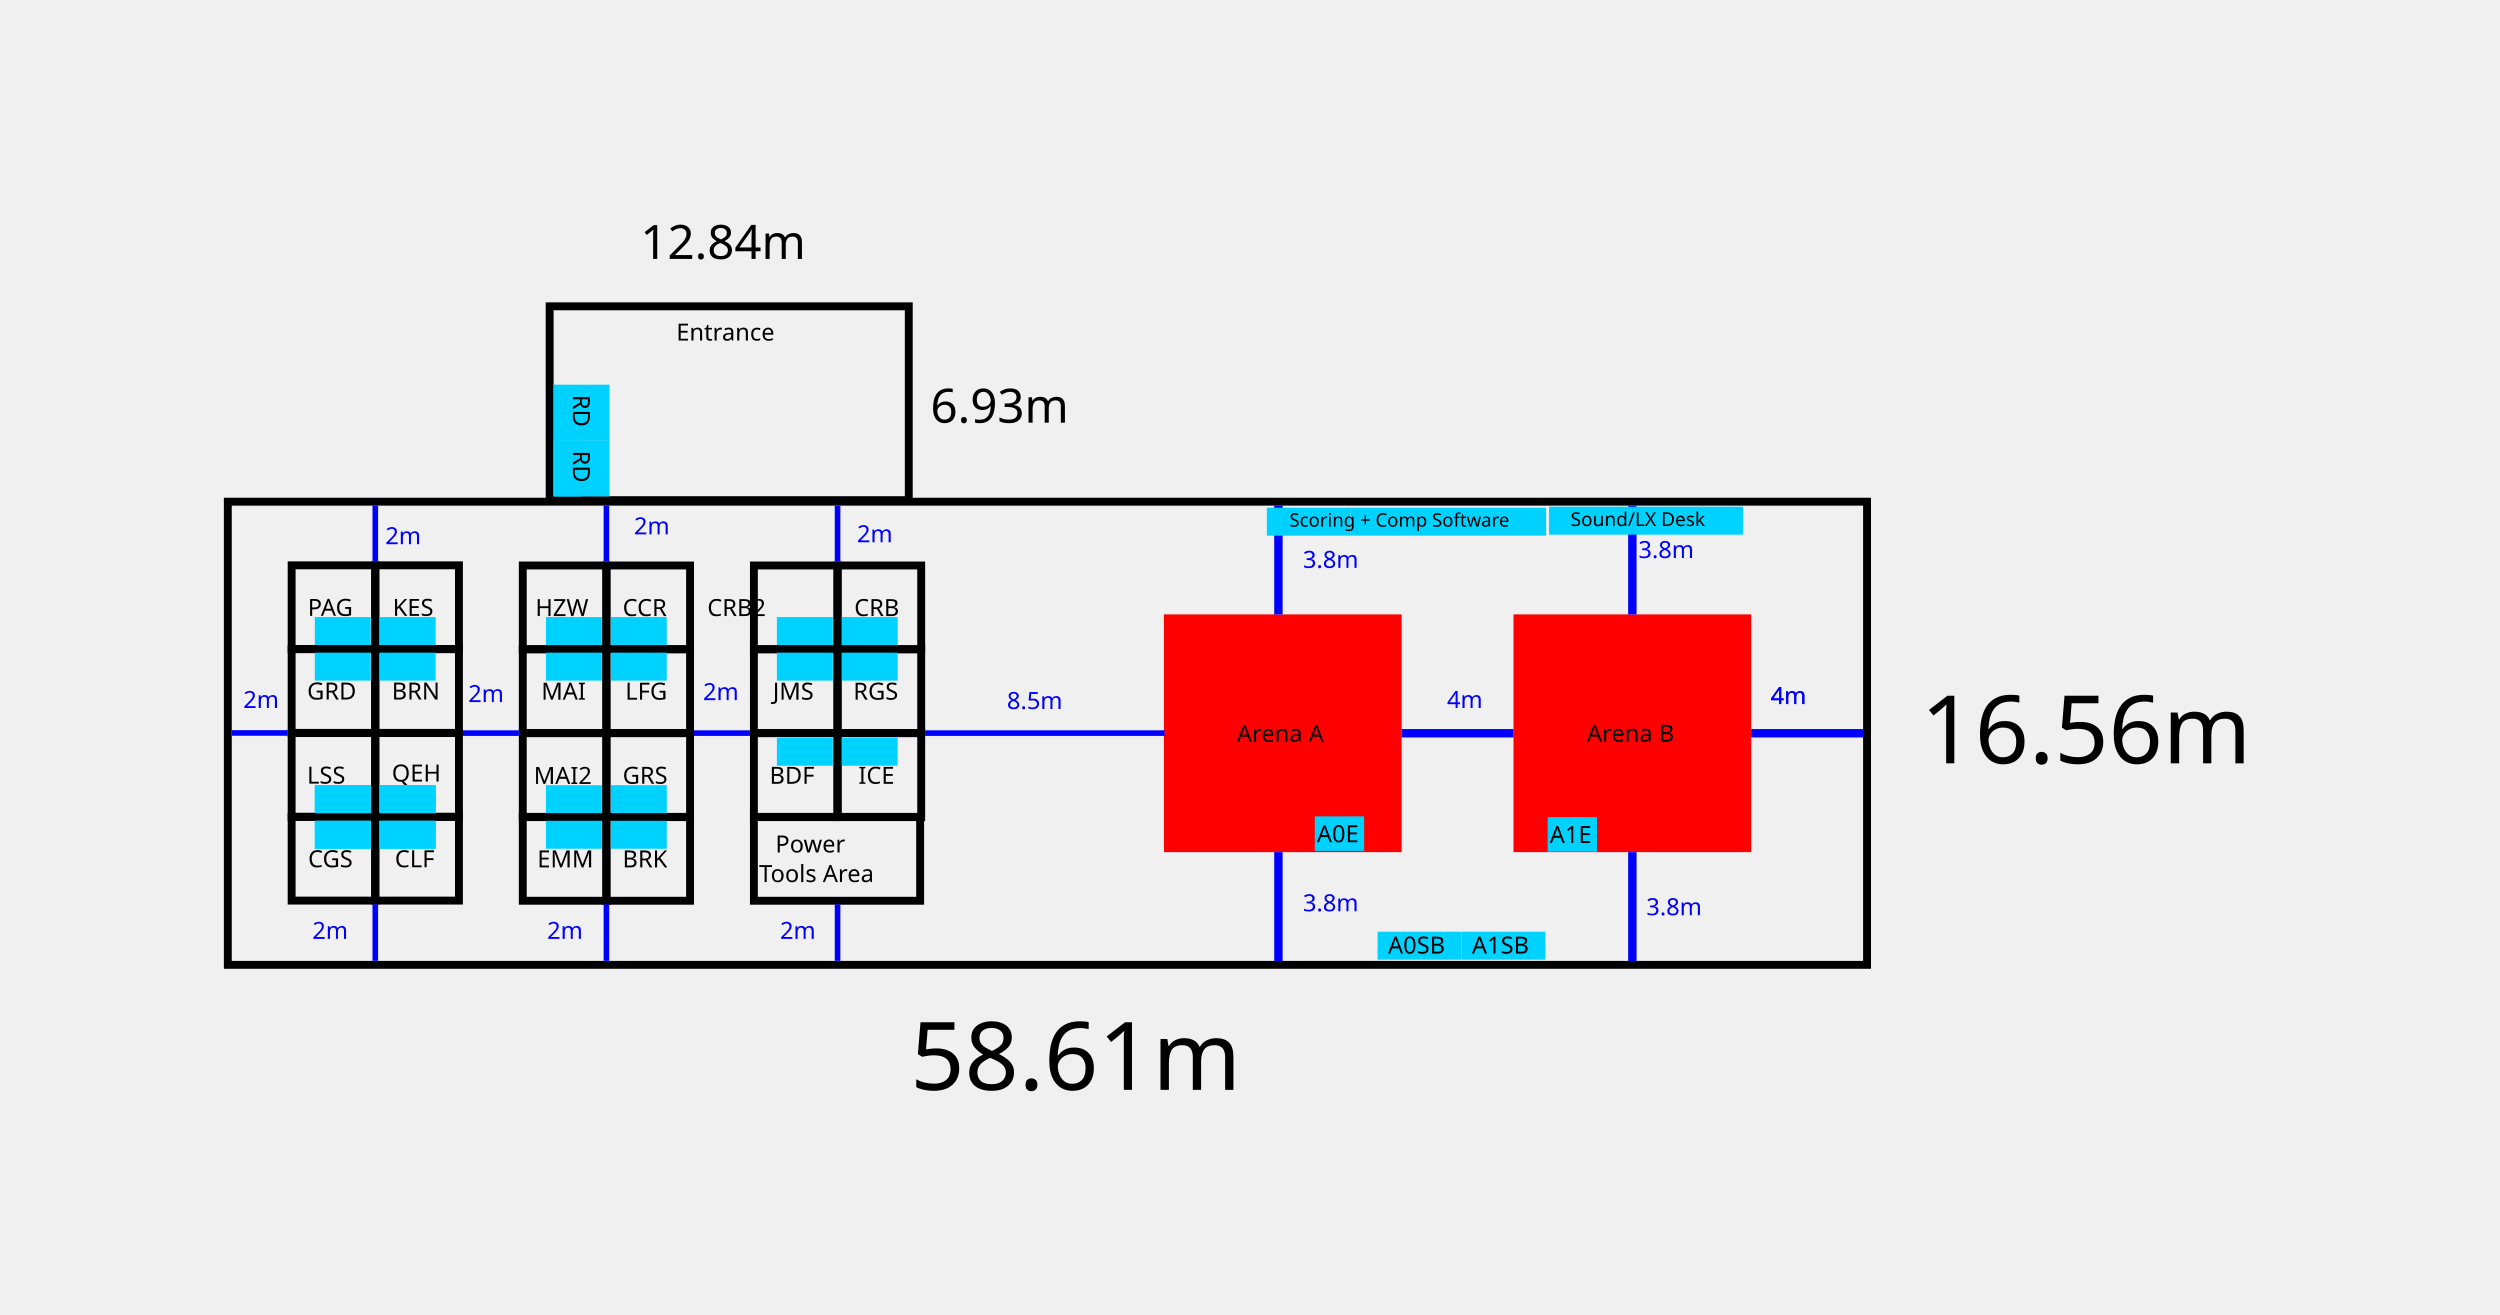
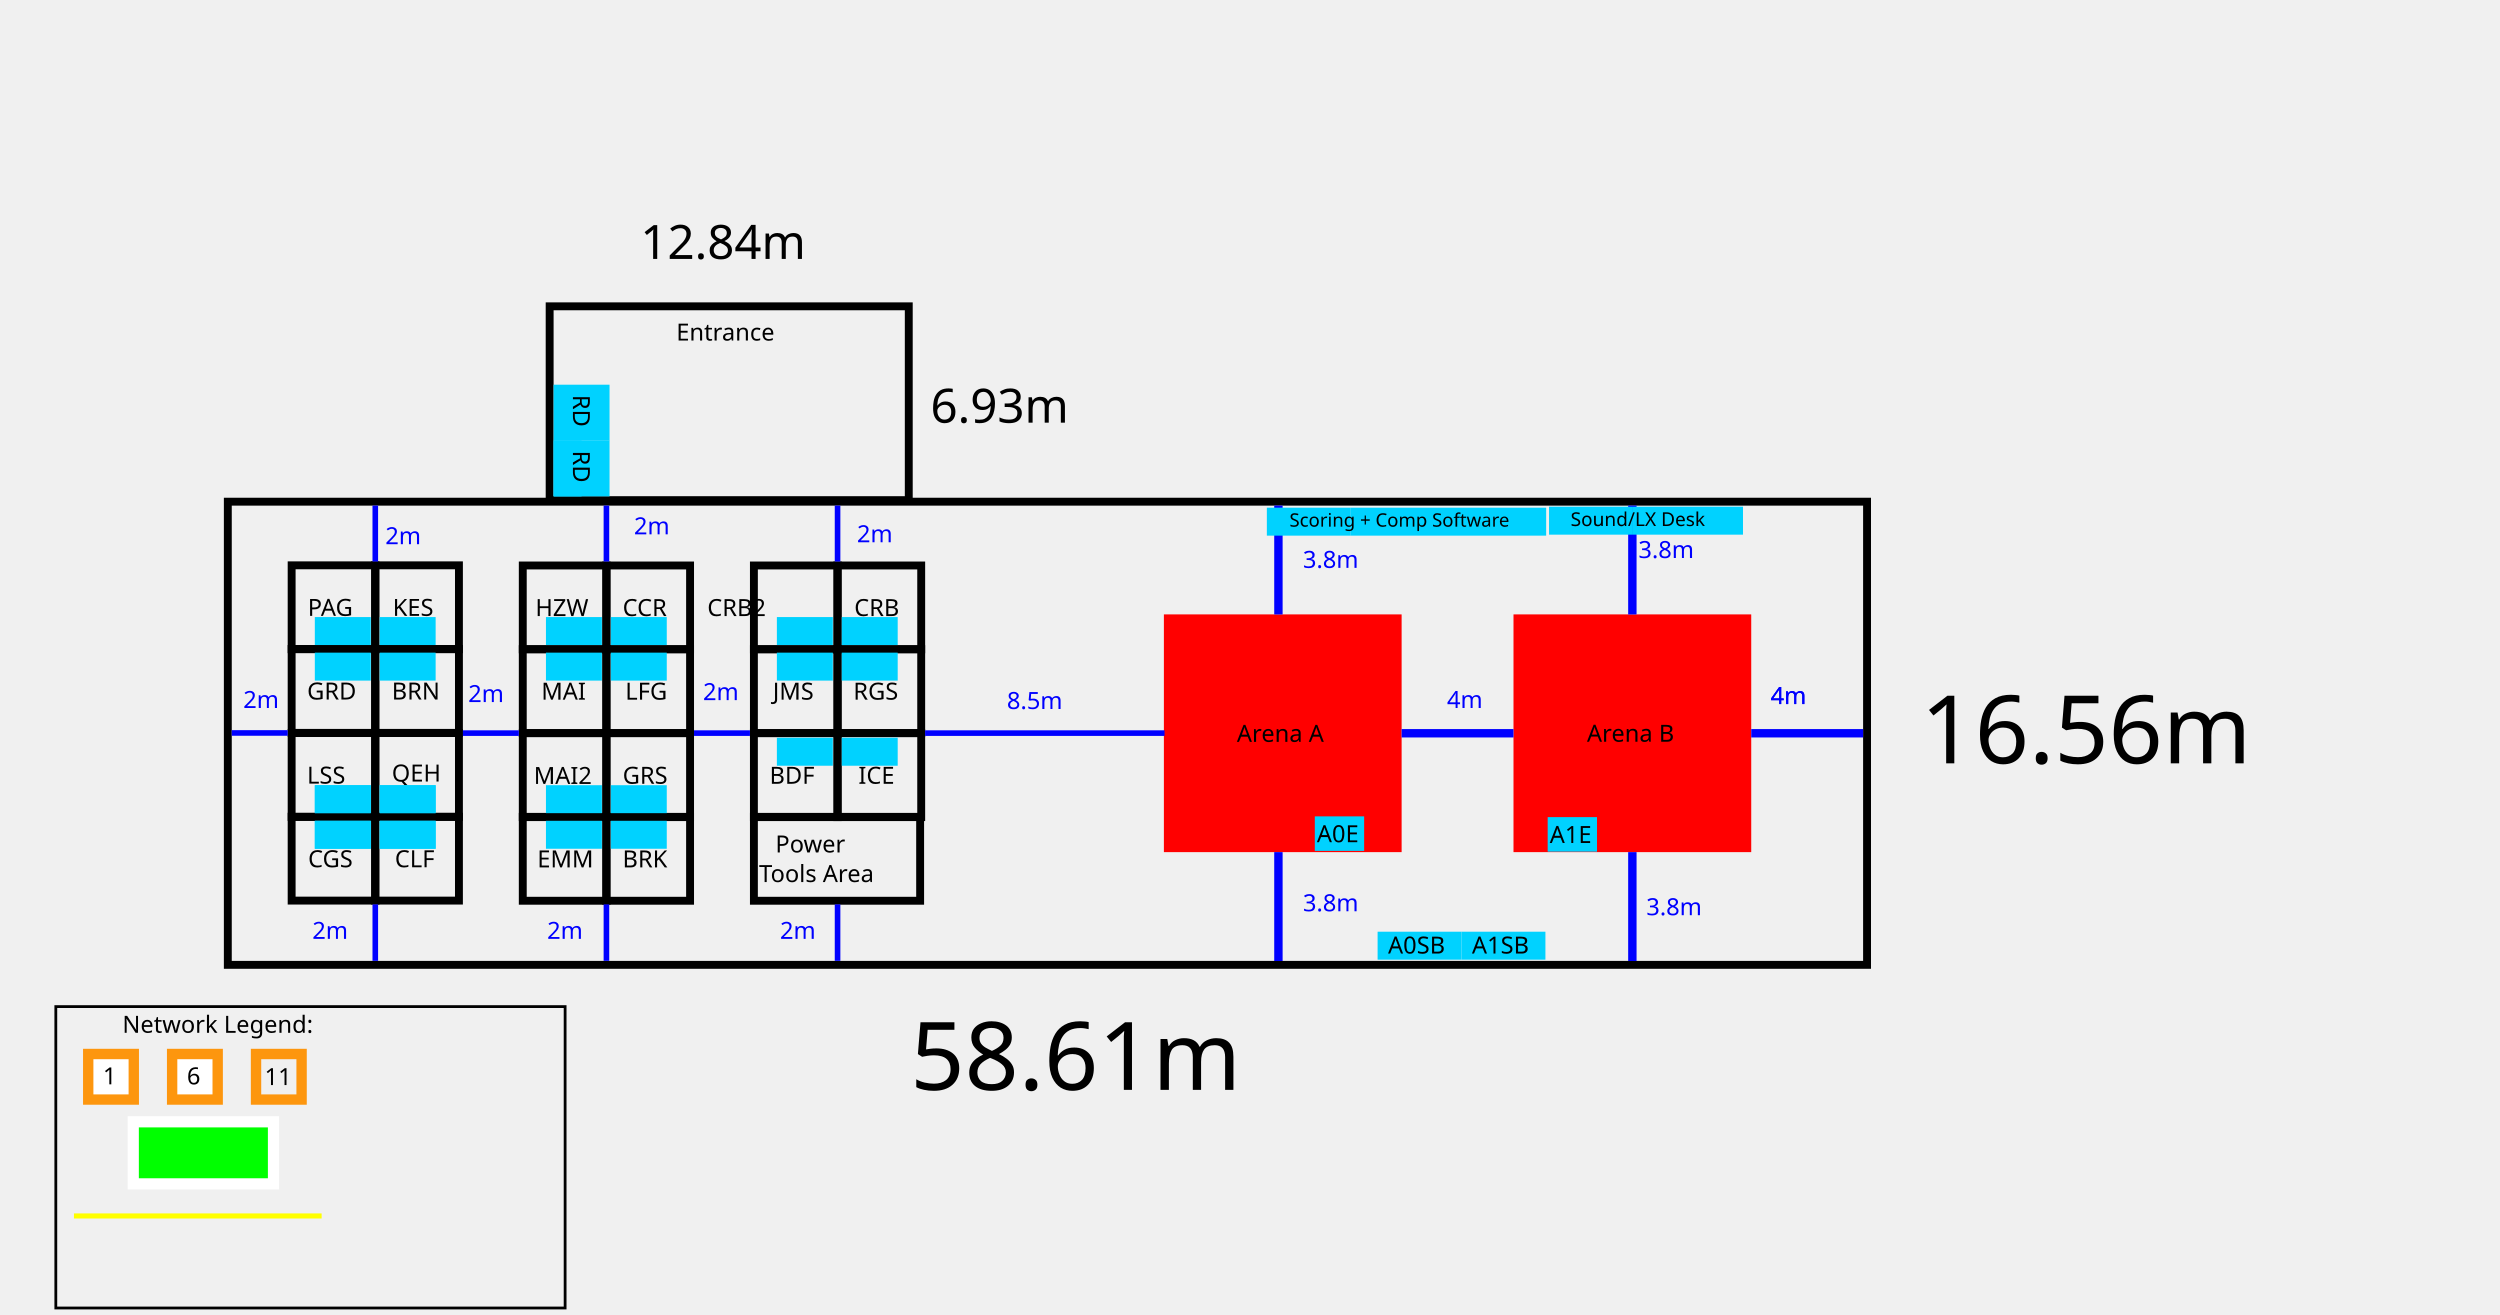
<svg xmlns="http://www.w3.org/2000/svg" width="316.721" height="166.589" id="svg3051" version="1.1">
  <defs id="defs3">
    <marker orient="auto" refY="0" refX="0" id="Arrow1Lend" style="overflow:visible">
      <path id="path4120" d="M 0,0 5,-5 -12.5,0 5,5 0,0 z" style="fill-rule:evenodd;stroke:#000000;stroke-width:1pt;marker-start:none" transform="matrix(-0.8,0,0,-0.8,-10,0)" />
    </marker>
  </defs>
  <g id="layer1" transform="translate(-188.1848,-292.668)" style="display:inline">
    <rect y="370.505" x="335.636" height="30.118" width="30.118" id="rect5504" style="fill:#ff0000;fill-opacity:1;fill-rule:nonzero;stroke:none" />
    <rect style="fill:#0000ff;fill-opacity:0;fill-rule:evenodd;stroke:#000000;stroke-width:1px;stroke-linecap:butt;stroke-linejoin:miter;stroke-opacity:1" id="rect3059" width="207.673" height="58.677" x="217.046" y="-414.903" transform="scale(1,-1)" />
    <rect style="fill:#0000ff;fill-opacity:0" id="rect3919" width="40.327" height="30.383" x="259.088" y="323.711" />
    <flowRoot xml:space="preserve" id="flowRoot5506" style="font-size:8px;font-style:normal;font-weight:normal;line-height:125%;letter-spacing:0px;word-spacing:0px;fill:#000000;fill-opacity:1;stroke:none;font-family:Sans">
      <flowRegion id="flowRegion5508">
        <rect id="rect5510" width="6.718" height="8.132" x="226.804" y="365.408" />
      </flowRegion>
      <flowPara id="flowPara5512">BGSa</flowPara>
    </flowRoot>
    <g id="g5839" transform="translate(0.1560669,-0.02581263)">
      <rect y="364.314" x="224.976" height="10.63" width="10.63" id="rect3923" style="fill:#0000ff;fill-opacity:0;stroke:#000000;stroke-opacity:1" />
      <rect style="fill:#0000ff;fill-opacity:0;stroke:#000000;stroke-opacity:1" id="rect5473" width="10.63" height="10.63" x="235.541" y="364.314" />
      <rect style="fill:#0000ff;fill-opacity:0;stroke:#000000;stroke-opacity:1" id="rect5475" width="10.63" height="10.63" x="224.976" y="374.909" />
      <rect y="374.909" x="235.541" height="10.63" width="10.63" id="rect5477" style="fill:#0000ff;fill-opacity:0;stroke:#000000;stroke-opacity:1" />
      <rect style="fill:#0000ff;fill-opacity:0;stroke:#000000;stroke-opacity:1" id="rect5484" width="10.63" height="10.63" x="224.976" y="385.564" />
      <rect y="385.564" x="235.541" height="10.63" width="10.63" id="rect5486" style="fill:#0000ff;fill-opacity:0;stroke:#000000;stroke-opacity:1" />
      <rect y="396.159" x="224.976" height="10.63" width="10.63" id="rect5488" style="fill:#0000ff;fill-opacity:0;stroke:#000000;stroke-opacity:1" />
      <rect style="fill:#0000ff;fill-opacity:0;stroke:#000000;stroke-opacity:1" id="rect5490" width="10.63" height="10.63" x="235.541" y="396.159" />
      <text id="text5514" y="370.718" x="227.014" style="font-size:8px;font-style:normal;font-weight:normal;line-height:125%;letter-spacing:0px;word-spacing:0px;fill:#000000;fill-opacity:1;stroke:none;font-family:Sans" xml:space="preserve">
        <tspan style="font-size:3px" y="370.718" x="227.014" id="tspan5516">PAG</tspan>
      </text>
      <text xml:space="preserve" style="font-size:8px;font-style:normal;font-weight:normal;line-height:125%;letter-spacing:0px;word-spacing:0px;fill:#000000;fill-opacity:1;stroke:none;font-family:Sans" x="237.778" y="370.72" id="text5518">
        <tspan id="tspan5520" x="237.778" y="370.72" style="font-size:3px">KES</tspan>
      </text>
      <text xml:space="preserve" style="font-size:8px;font-style:normal;font-weight:normal;line-height:125%;letter-spacing:0px;word-spacing:0px;fill:#000000;fill-opacity:1;stroke:none;font-family:Sans" x="226.933" y="381.313" id="text5522">
        <tspan id="tspan5524" x="226.933" y="381.313" style="font-size:3px">GRD</tspan>
      </text>
      <text id="text5526" y="381.314" x="237.66" style="font-size:8px;font-style:normal;font-weight:normal;line-height:125%;letter-spacing:0px;word-spacing:0px;fill:#000000;fill-opacity:1;stroke:none;font-family:Sans" xml:space="preserve">
        <tspan style="font-size:3px" y="381.314" x="237.66" id="tspan5528">BRN</tspan>
      </text>
      <text xml:space="preserve" style="font-size:8px;font-style:normal;font-weight:normal;line-height:125%;letter-spacing:0px;word-spacing:0px;fill:#000000;fill-opacity:1;stroke:none;font-family:Sans" x="226.923" y="391.97" id="text5530">
        <tspan id="tspan5532" x="226.923" y="391.97" style="font-size:3px">LSS</tspan>
      </text>
      <text id="text5534" y="391.705" x="237.661" style="font-size:8px;font-style:normal;font-weight:normal;line-height:125%;letter-spacing:0px;word-spacing:0px;fill:#000000;fill-opacity:1;stroke:none;font-family:Sans" xml:space="preserve">
        <tspan style="font-size:3px" y="391.705" x="237.661" id="tspan5536">QEH</tspan>
      </text>
      <text id="text5538" y="402.563" x="227.056" style="font-size:8px;font-style:normal;font-weight:normal;line-height:125%;letter-spacing:0px;word-spacing:0px;fill:#000000;fill-opacity:1;stroke:none;font-family:Sans" xml:space="preserve">
        <tspan style="font-size:3px" y="402.563" x="227.056" id="tspan5540">CGS</tspan>
      </text>
      <text xml:space="preserve" style="font-size:8px;font-style:normal;font-weight:normal;line-height:125%;letter-spacing:0px;word-spacing:0px;fill:#000000;fill-opacity:1;stroke:none;font-family:Sans" x="238.045" y="402.564" id="text5542">
        <tspan id="tspan5544" x="238.045" y="402.564" style="font-size:3px">CLF</tspan>
      </text>
    </g>
    <g id="g5865" transform="translate(0.9377747,-0.00628138)">
      <rect style="fill:#0000ff;fill-opacity:0;stroke:#000000;stroke-opacity:1" id="rect5693" width="10.63" height="10.63" x="253.476" y="364.314" />
      <rect y="364.314" x="264.041" height="10.63" width="10.63" id="rect5695" style="fill:#0000ff;fill-opacity:0;stroke:#000000;stroke-opacity:1" />
      <rect y="374.909" x="253.476" height="10.63" width="10.63" id="rect5697" style="fill:#0000ff;fill-opacity:0;stroke:#000000;stroke-opacity:1" />
      <rect style="fill:#0000ff;fill-opacity:0;stroke:#000000;stroke-opacity:1" id="rect5699" width="10.63" height="10.63" x="264.041" y="374.909" />
      <rect y="385.564" x="253.476" height="10.63" width="10.63" id="rect5701" style="fill:#0000ff;fill-opacity:0;stroke:#000000;stroke-opacity:1" />
      <rect style="fill:#0000ff;fill-opacity:0;stroke:#000000;stroke-opacity:1" id="rect5703" width="10.63" height="10.63" x="264.041" y="385.564" />
      <rect style="fill:#0000ff;fill-opacity:0;stroke:#000000;stroke-opacity:1" id="rect5705" width="10.63" height="10.63" x="253.476" y="396.159" />
      <rect y="396.159" x="264.041" height="10.63" width="10.63" id="rect5707" style="fill:#0000ff;fill-opacity:0;stroke:#000000;stroke-opacity:1" />
      <text xml:space="preserve" style="font-size:8px;font-style:normal;font-weight:normal;line-height:125%;letter-spacing:0px;word-spacing:0px;fill:#000000;fill-opacity:1;stroke:none;font-family:Sans" x="255.072" y="370.72" id="text5709">
        <tspan id="tspan5711" x="255.072" y="370.72" style="font-size:3px">HZW</tspan>
      </text>
      <text id="text5713" y="370.72" x="266.125" style="font-size:8px;font-style:normal;font-weight:normal;line-height:125%;letter-spacing:0px;word-spacing:0px;fill:#000000;fill-opacity:1;stroke:none;font-family:Sans" xml:space="preserve">
        <tspan style="font-size:3px" y="370.72" x="266.125" id="tspan5715">CCR</tspan>
      </text>
      <text id="text5717" y="381.314" x="255.822" style="font-size:8px;font-style:normal;font-weight:normal;line-height:125%;letter-spacing:0px;word-spacing:0px;fill:#000000;fill-opacity:1;stroke:none;font-family:Sans" xml:space="preserve">
        <tspan style="font-size:3px" y="381.314" x="255.822" id="tspan5719">MAI</tspan>
      </text>
      <text xml:space="preserve" style="font-size:8px;font-style:normal;font-weight:normal;line-height:125%;letter-spacing:0px;word-spacing:0px;fill:#000000;fill-opacity:1;stroke:none;font-family:Sans" x="266.457" y="381.313" id="text5721">
        <tspan id="tspan5723" x="266.457" y="381.313" style="font-size:3px">LFG</tspan>
      </text>
      <text id="text5725" y="391.992" x="254.864" style="font-size:8px;font-style:normal;font-weight:normal;line-height:125%;letter-spacing:0px;word-spacing:0px;fill:#000000;fill-opacity:1;stroke:none;font-family:Sans" xml:space="preserve">
        <tspan style="font-size:3px" y="391.992" x="254.864" id="tspan5727">MAI2</tspan>
      </text>
      <text xml:space="preserve" style="font-size:8px;font-style:normal;font-weight:normal;line-height:125%;letter-spacing:0px;word-spacing:0px;fill:#000000;fill-opacity:1;stroke:none;font-family:Sans" x="266.127" y="391.968" id="text5729">
        <tspan id="tspan5731" x="266.127" y="391.968" style="font-size:3px">GRS</tspan>
      </text>
      <text xml:space="preserve" style="font-size:8px;font-style:normal;font-weight:normal;line-height:125%;letter-spacing:0px;word-spacing:0px;fill:#000000;fill-opacity:1;stroke:none;font-family:Sans" x="255.312" y="402.564" id="text5733">
        <tspan id="tspan5735" x="255.312" y="402.564" style="font-size:3px">EMM</tspan>
      </text>
      <text id="text5737" y="402.564" x="266.115" style="font-size:8px;font-style:normal;font-weight:normal;line-height:125%;letter-spacing:0px;word-spacing:0px;fill:#000000;fill-opacity:1;stroke:none;font-family:Sans" xml:space="preserve">
        <tspan style="font-size:3px" y="402.564" x="266.115" id="tspan5739">BRK</tspan>
      </text>
    </g>
    <g id="g5891" transform="translate(1.0513,-0.00628138)">
      <rect y="364.314" x="282.644" height="10.63" width="10.63" id="rect5791" style="fill:#0000ff;fill-opacity:0;stroke:#000000;stroke-opacity:1" />
      <rect style="fill:#0000ff;fill-opacity:0;stroke:#000000;stroke-opacity:1" id="rect5793" width="10.63" height="10.63" x="293.209" y="364.314" />
      <rect style="fill:#0000ff;fill-opacity:0;stroke:#000000;stroke-opacity:1" id="rect5795" width="10.63" height="10.63" x="282.644" y="374.909" />
      <rect y="374.909" x="293.209" height="10.63" width="10.63" id="rect5797" style="fill:#0000ff;fill-opacity:0;stroke:#000000;stroke-opacity:1" />
      <rect style="fill:#0000ff;fill-opacity:0;stroke:#000000;stroke-opacity:1" id="rect5799" width="10.63" height="10.63" x="282.644" y="385.564" />
      <rect y="385.564" x="293.209" height="10.63" width="10.63" id="rect5801" style="fill:#0000ff;fill-opacity:0;stroke:#000000;stroke-opacity:1" />
      <rect y="396.159" x="282.644" height="10.63" width="21.06" id="rect5803" style="fill:#0000ff;fill-opacity:0;stroke:#000000;stroke-opacity:1" />
      <text id="text5807" y="370.72" x="287.731" style="font-size:8px;font-style:normal;font-weight:normal;line-height:125%;letter-spacing:0px;word-spacing:0px;fill:#000000;fill-opacity:1;stroke:none;font-family:Sans" xml:space="preserve">
        <tspan style="font-size:3px;text-align:center;text-anchor:middle" y="370.72" x="287.731" id="tspan5809">CRB2</tspan>
      </text>
      <text xml:space="preserve" style="font-size:8px;font-style:normal;font-weight:normal;line-height:125%;letter-spacing:0px;word-spacing:0px;fill:#000000;fill-opacity:1;stroke:none;font-family:Sans" x="295.352" y="370.72" id="text5811">
        <tspan id="tspan5813" x="295.352" y="370.72" style="font-size:3px">CRB</tspan>
      </text>
      <text xml:space="preserve" style="font-size:8px;font-style:normal;font-weight:normal;line-height:125%;letter-spacing:0px;word-spacing:0px;fill:#000000;fill-opacity:1;stroke:none;font-family:Sans" x="285.04" y="381.314" id="text5815">
        <tspan id="tspan5817" x="285.04" y="381.314" style="font-size:3px">JMS</tspan>
      </text>
      <text id="text5819" y="381.313" x="295.233" style="font-size:8px;font-style:normal;font-weight:normal;line-height:125%;letter-spacing:0px;word-spacing:0px;fill:#000000;fill-opacity:1;stroke:none;font-family:Sans" xml:space="preserve">
        <tspan style="font-size:3px" y="381.313" x="295.233" id="tspan5821">RGS</tspan>
      </text>
      <text xml:space="preserve" style="font-size:8px;font-style:normal;font-weight:normal;line-height:125%;letter-spacing:0px;word-spacing:0px;fill:#000000;fill-opacity:1;stroke:none;font-family:Sans" x="284.624" y="391.97" id="text5823">
        <tspan id="tspan5825" x="284.624" y="391.97" style="font-size:3px">BDF</tspan>
      </text>
      <text id="text5827" y="391.97" x="295.877" style="font-size:8px;font-style:normal;font-weight:normal;line-height:125%;letter-spacing:0px;word-spacing:0px;fill:#000000;fill-opacity:1;stroke:none;font-family:Sans" xml:space="preserve">
        <tspan style="font-size:3px" y="391.97" x="295.877" id="tspan5829">ICE</tspan>
      </text>
      <text xml:space="preserve" style="font-size:3px;font-style:normal;font-weight:normal;text-align:center;line-height:125%;letter-spacing:0px;word-spacing:0px;text-anchor:middle;fill:#000000;fill-opacity:1;stroke:none;font-family:Sans" x="293.305" y="400.667" id="text7707">
        <tspan id="tspan7709" x="293.305" y="400.667">Power</tspan>
        <tspan x="293.305" y="404.417" id="tspan7711">Tools Area</tspan>
      </text>
    </g>
    <rect style="fill:#0000ff;fill-opacity:1;fill-rule:nonzero;stroke:none" id="rect5917" height="7.087" x="235.375" y="356.721" width="0.709" />
    <rect width="0.709" y="-224.632" x="385.171" height="7.087" id="rect5935" style="fill:#0000ff;fill-opacity:1;fill-rule:nonzero;stroke:none" transform="matrix(0,1,-1,0,0,0)" />
    <rect transform="matrix(0,1,-1,0,0,0)" style="fill:#0000ff;fill-opacity:1;fill-rule:nonzero;stroke:none" id="rect5937" height="7.087" x="385.191" y="-253.914" width="0.709" />
    <rect width="0.709" y="356.721" x="264.657" height="7.087" id="rect5939" style="fill:#0000ff;fill-opacity:1;fill-rule:nonzero;stroke:none" />
    <rect width="0.709" y="-283.195" x="385.191" height="7.087" id="rect5941" style="fill:#0000ff;fill-opacity:1;fill-rule:nonzero;stroke:none" transform="matrix(0,1,-1,0,0,0)" />
    <rect style="fill:#0000ff;fill-opacity:1;fill-rule:nonzero;stroke:none" id="rect5943" height="7.087" x="293.939" y="356.721" width="0.709" />
    <text xml:space="preserve" style="font-size:8px;font-style:normal;font-weight:normal;line-height:125%;letter-spacing:0px;word-spacing:0px;fill:#000000;fill-opacity:1;stroke:none;font-family:Sans" x="344.882" y="386.654" id="text5945">
      <tspan id="tspan5947" x="344.882" y="386.654" style="font-size:3px">Arena A</tspan>
    </text>
    <rect style="fill:#ff0000;fill-opacity:1;fill-rule:nonzero;stroke:none" id="rect5949" width="30.118" height="30.118" x="379.927" y="370.505" />
    <rect style="fill:#0000ff;fill-opacity:1;fill-rule:nonzero;stroke:none" id="rect5951" width="14.173" height="1.063" x="410.046" y="385.033" />
    <text id="text5953" y="386.636" x="389.234" style="font-size:8px;font-style:normal;font-weight:normal;line-height:125%;letter-spacing:0px;word-spacing:0px;fill:#000000;fill-opacity:1;stroke:none;font-family:Sans" xml:space="preserve">
      <tspan style="font-size:3px" y="386.636" x="389.234" id="tspan5955">Arena B</tspan>
    </text>
    <rect y="385.033" x="365.754" height="1.063" width="14.173" id="rect5957" style="fill:#0000ff;fill-opacity:1;fill-rule:nonzero;stroke:none" />
    <rect style="fill:#0000ff;fill-opacity:1;fill-rule:nonzero;stroke:none" id="rect5959" width="1.063" height="13.795" x="349.614" y="356.719" />
    <rect y="400.623" x="349.614" height="13.795" width="1.063" id="rect5963" style="fill:#0000ff;fill-opacity:1;fill-rule:nonzero;stroke:none" />
    <rect width="0.709" y="407.243" x="235.375" height="7.153" id="rect5965" style="fill:#0000ff;fill-opacity:1;fill-rule:nonzero;stroke:none" />
    <text xml:space="preserve" style="font-size:3px;font-style:normal;font-weight:normal;line-height:125%;letter-spacing:0px;word-spacing:0px;fill:#000000;fill-opacity:1;stroke:none;font-family:Sans" x="371.5" y="382.362" id="text7029">
      <tspan id="tspan7031" x="371.5" y="382.362" style="fill:#0000ff">4m</tspan>
    </text>
    <text id="text7033" y="381.862" x="412.5" style="font-size:3px;font-style:normal;font-weight:normal;line-height:125%;letter-spacing:0px;word-spacing:0px;fill:#000000;fill-opacity:1;stroke:none;font-family:Sans" xml:space="preserve">
      <tspan style="fill:#0000ff" y="381.862" x="412.5" id="tspan7035">4m</tspan>
    </text>
    <text xml:space="preserve" style="font-size:3px;font-style:normal;font-weight:normal;line-height:125%;letter-spacing:0px;word-spacing:0px;fill:#000000;fill-opacity:1;stroke:none;font-family:Sans" x="412.5" y="381.862" id="text7037">
      <tspan id="tspan7039" x="412.5" y="381.862" style="fill:#0000ff">4m</tspan>
    </text>
    <text xml:space="preserve" style="font-size:3px;font-style:normal;font-weight:normal;line-height:125%;letter-spacing:0px;word-spacing:0px;fill:#000000;fill-opacity:1;stroke:none;font-family:Sans" x="353.25" y="364.612" id="text7041">
      <tspan id="tspan7043" x="353.25" y="364.612" style="fill:#0000ff">3.8m</tspan>
    </text>
    <text id="text7045" y="408.112" x="353.25" style="font-size:3px;font-style:normal;font-weight:normal;line-height:125%;letter-spacing:0px;word-spacing:0px;fill:#000000;fill-opacity:1;stroke:none;font-family:Sans" xml:space="preserve">
      <tspan style="fill:#0000ff" y="408.112" x="353.25" id="tspan7047">3.8m</tspan>
    </text>
    <text xml:space="preserve" style="font-size:3px;font-style:normal;font-weight:normal;line-height:125%;letter-spacing:0px;word-spacing:0px;fill:#0000ff;fill-opacity:1;stroke:none;font-family:Sans" x="296.75" y="361.362" id="text7049">
      <tspan id="tspan7051" x="296.75" y="361.362">2m</tspan>
    </text>
    <text xml:space="preserve" style="font-size:3px;font-style:normal;font-weight:normal;line-height:125%;letter-spacing:0px;word-spacing:0px;fill:#000000;fill-opacity:1;stroke:none;font-family:Sans" x="320" y="333.862" id="text7053">
      <tspan id="tspan7055" x="320" y="333.862" />
    </text>
    <text id="text7057" y="381.362" x="277.25" style="font-size:3px;font-style:normal;font-weight:normal;line-height:125%;letter-spacing:0px;word-spacing:0px;fill:#0000ff;fill-opacity:1;stroke:none;font-family:Sans" xml:space="preserve">
      <tspan y="381.362" x="277.25" id="tspan7059">2m</tspan>
    </text>
    <text xml:space="preserve" style="font-size:3px;font-style:normal;font-weight:normal;line-height:125%;letter-spacing:0px;word-spacing:0px;fill:#0000ff;fill-opacity:1;stroke:none;font-family:Sans" x="268.5" y="360.362" id="text7061">
      <tspan id="tspan7063" x="268.5" y="360.362">2m</tspan>
    </text>
    <text id="text7065" y="381.612" x="247.5" style="font-size:3px;font-style:normal;font-weight:normal;line-height:125%;letter-spacing:0px;word-spacing:0px;fill:#0000ff;fill-opacity:1;stroke:none;font-family:Sans" xml:space="preserve">
      <tspan y="381.612" x="247.5" id="tspan7067">2m</tspan>
    </text>
    <text xml:space="preserve" style="font-size:3px;font-style:normal;font-weight:normal;line-height:125%;letter-spacing:0px;word-spacing:0px;fill:#0000ff;fill-opacity:1;stroke:none;font-family:Sans" x="237" y="361.612" id="text7069">
      <tspan id="tspan7071" x="237" y="361.612">2m</tspan>
    </text>
    <text id="text7073" y="382.362" x="219" style="font-size:3px;font-style:normal;font-weight:normal;line-height:125%;letter-spacing:0px;word-spacing:0px;fill:#0000ff;fill-opacity:1;stroke:none;font-family:Sans" xml:space="preserve">
      <tspan y="382.362" x="219" id="tspan7075">2m</tspan>
    </text>
    <text xml:space="preserve" style="font-size:3px;font-style:normal;font-weight:normal;line-height:125%;letter-spacing:0px;word-spacing:0px;fill:#0000ff;fill-opacity:1;stroke:none;font-family:Sans" x="227.75" y="411.612" id="text7077">
      <tspan id="tspan7079" x="227.75" y="411.612">2m</tspan>
    </text>
    <rect y="356.719" x="394.455" height="13.795" width="1.063" id="rect7085" style="fill:#0000ff;fill-opacity:1;fill-rule:nonzero;stroke:none" />
    <rect style="fill:#0000ff;fill-opacity:1;fill-rule:nonzero;stroke:none" id="rect7087" width="1.063" height="13.795" x="394.455" y="400.623" />
    <text id="text7089" y="363.362" x="395.75" style="font-size:3px;font-style:normal;font-weight:normal;line-height:125%;letter-spacing:0px;word-spacing:0px;fill:#000000;fill-opacity:1;stroke:none;font-family:Sans" xml:space="preserve">
      <tspan style="fill:#0000ff" y="363.362" x="395.75" id="tspan7091">3.8m</tspan>
    </text>
    <text xml:space="preserve" style="font-size:3px;font-style:normal;font-weight:normal;line-height:125%;letter-spacing:0px;word-spacing:0px;fill:#000000;fill-opacity:1;stroke:none;font-family:Sans" x="396.75" y="408.612" id="text7093">
      <tspan id="tspan7095" x="396.75" y="408.612" style="fill:#0000ff">3.8m</tspan>
    </text>
    <rect style="fill:#0000ff;fill-opacity:1;fill-rule:nonzero;stroke:none" id="rect7097" height="7.153" x="264.657" y="407.243" width="0.709" />
    <text id="text7099" y="411.612" x="257.5" style="font-size:3px;font-style:normal;font-weight:normal;line-height:125%;letter-spacing:0px;word-spacing:0px;fill:#0000ff;fill-opacity:1;stroke:none;font-family:Sans" xml:space="preserve">
      <tspan y="411.612" x="257.5" id="tspan7101">2m</tspan>
    </text>
    <rect width="0.709" y="407.243" x="293.939" height="7.153" id="rect7103" style="fill:#0000ff;fill-opacity:1;fill-rule:nonzero;stroke:none" />
    <text xml:space="preserve" style="font-size:3px;font-style:normal;font-weight:normal;line-height:125%;letter-spacing:0px;word-spacing:0px;fill:#0000ff;fill-opacity:1;stroke:none;font-family:Sans" x="287" y="411.612" id="text7105">
      <tspan id="tspan7107" x="287" y="411.612">2m</tspan>
    </text>
    <rect transform="matrix(0,1,-1,0,0,0)" style="fill:#0000ff;fill-opacity:1;fill-rule:nonzero;stroke:none" id="rect7122" height="30.337" x="385.191" y="-335.721" width="0.709" />
    <text id="text7124" y="382.487" x="315.75" style="font-size:3px;font-style:normal;font-weight:normal;line-height:125%;letter-spacing:0px;word-spacing:0px;fill:#0000ff;fill-opacity:1;stroke:none;font-family:Sans" xml:space="preserve">
      <tspan y="382.487" x="315.75" id="tspan7126">8.5m</tspan>
    </text>
    <text xml:space="preserve" style="font-size:3px;font-style:normal;font-weight:normal;line-height:125%;letter-spacing:0px;word-spacing:0px;fill:#000000;fill-opacity:1;stroke:none;font-family:Sans" x="303.52" y="430.74" id="text7147">
      <tspan id="tspan7149" x="303.52" y="430.74" style="font-size:12px">58.61m</tspan>
    </text>
    <text id="text7151" y="389.375" x="431.506" style="font-size:3px;font-style:normal;font-weight:normal;line-height:125%;letter-spacing:0px;word-spacing:0px;fill:#000000;fill-opacity:1;stroke:none;font-family:Sans" xml:space="preserve">
      <tspan style="font-size:12px" y="389.375" x="431.506" id="tspan7153">16.56m</tspan>
    </text>
    <rect style="fill:none;stroke:#000000;stroke-opacity:1" id="rect3304" width="45.496" height="24.555" x="257.819" y="331.475" />
    <g id="g4080">
      <rect y="348.468" x="258.319" height="7.087" width="3.543" id="rect4074" style="fill:#00d2ff;fill-opacity:1;stroke:none" />
      <text transform="matrix(0,1,-1,0,0,0)" id="text4076" y="-259" x="349.754" style="font-size:3px;font-style:normal;font-weight:normal;line-height:125%;letter-spacing:0px;word-spacing:0px;fill:#000000;fill-opacity:1;stroke:none;font-family:Sans" xml:space="preserve">
        <tspan y="-259" x="349.754" id="tspan4078">RD</tspan>
      </text>
    </g>
    <g id="g4093">
      <rect style="fill:#00d2ff;fill-opacity:1;stroke:none" id="rect4087" width="7.087" height="7.087" x="258.319" y="348.468" />
      <text xml:space="preserve" style="font-size:3px;font-style:normal;font-weight:normal;line-height:125%;letter-spacing:0px;word-spacing:0px;fill:#000000;fill-opacity:1;stroke:none;font-family:Sans" x="349.754" y="-260.771" id="text4089" transform="matrix(0,1,-1,0,0,0)">
        <tspan id="tspan4091" x="349.754" y="-260.771">RD</tspan>
      </text>
    </g>
    <g transform="translate(0,-7.0625)" id="g4098">
      <rect y="348.468" x="258.319" height="7.087" width="7.087" id="rect4100" style="fill:#00d2ff;fill-opacity:1;stroke:none" />
      <text transform="matrix(0,1,-1,0,0,0)" id="text4102" y="-260.771" x="349.754" style="font-size:3px;font-style:normal;font-weight:normal;line-height:125%;letter-spacing:0px;word-spacing:0px;fill:#000000;fill-opacity:1;stroke:none;font-family:Sans" xml:space="preserve">
        <tspan y="-260.771" x="349.754" id="tspan4104">RD</tspan>
      </text>
    </g>
    <text id="text4106" y="335.811" x="273.86" style="font-size:3px;font-style:normal;font-weight:normal;line-height:125%;letter-spacing:0px;word-spacing:0px;fill:#000000;fill-opacity:1;stroke:none;font-family:Sans" xml:space="preserve">
      <tspan y="335.811" x="273.86" id="tspan4108">Entrance</tspan>
    </text>
    <text id="text4566" y="346.218" x="306.069" style="font-size:3px;font-style:normal;font-weight:normal;line-height:125%;letter-spacing:0px;word-spacing:0px;fill:#000000;fill-opacity:1;stroke:none;font-family:Sans" xml:space="preserve">
      <tspan style="font-size:6px" y="346.218" x="306.069" id="tspan4568">6.93m</tspan>
    </text>
    <text id="text4570" y="325.468" x="269.319" style="font-size:3px;font-style:normal;font-weight:normal;line-height:125%;letter-spacing:0px;word-spacing:0px;fill:#000000;fill-opacity:1;stroke:none;font-family:Sans" xml:space="preserve">
      <tspan style="font-size:6px" y="325.468" x="269.319" id="tspan4572">12.84m</tspan>
    </text>
    <g id="g5611" transform="translate(7.717515,25.625)">
      <rect style="fill:#00d2ff;fill-opacity:1;fill-rule:nonzero;stroke:none" id="rect5580" width="6.25" height="4.375" x="347.039" y="370.467" />
      <text xml:space="preserve" style="font-size:3px;font-style:normal;font-weight:normal;line-height:125%;letter-spacing:0px;word-spacing:0px;fill:#000000;fill-opacity:1;stroke:none;font-family:Sans" x="347.299" y="373.744" id="text5582">
        <tspan id="tspan5584" x="347.299" y="373.744">A0E</tspan>
      </text>
    </g>
    <g id="g3188" transform="translate(0.4566884,53.875)">
      <g transform="translate(-3.490933,-13.62979)" id="g5606">
        <rect y="370.46" x="365.745" height="3.543" width="10.63" id="rect5572" style="fill:#00d2ff;fill-opacity:1;fill-rule:nonzero;stroke:none" />
        <text id="text5574" y="373.225" x="367.066" style="font-size:3px;font-style:normal;font-weight:normal;line-height:125%;letter-spacing:0px;word-spacing:0px;fill:#000000;fill-opacity:1;stroke:none;font-family:Sans" xml:space="preserve">
          <tspan y="373.225" x="367.066" id="tspan5576">A0SB</tspan>
        </text>
      </g>
      <g transform="translate(7.138988,-13.62979)" id="g5616">
        <rect style="fill:#00d2ff;fill-opacity:1;fill-rule:nonzero;stroke:none" id="rect5618" width="10.63" height="3.543" x="365.745" y="370.46" />
        <text xml:space="preserve" style="font-size:3px;font-style:normal;font-weight:normal;line-height:125%;letter-spacing:0px;word-spacing:0px;fill:#000000;fill-opacity:1;stroke:none;font-family:Sans" x="367.066" y="373.225" id="text5620">
          <tspan id="tspan5622" x="367.066" y="373.225">A1SB</tspan>
        </text>
      </g>
    </g>
    <g id="g5624" transform="translate(37.21765,25.72171)">
      <rect y="370.467" x="347.039" height="4.375" width="6.25" id="rect5626" style="fill:#00d2ff;fill-opacity:1;fill-rule:nonzero;stroke:none" />
      <text id="text5628" y="373.744" x="347.299" style="font-size:3px;font-style:normal;font-weight:normal;line-height:125%;letter-spacing:0px;word-spacing:0px;fill:#000000;fill-opacity:1;stroke:none;font-family:Sans" xml:space="preserve">
        <tspan y="373.744" x="347.299" id="tspan5630">A1E</tspan>
      </text>
    </g>
    <rect style="fill:#00d2ff;fill-opacity:1;fill-rule:nonzero;stroke:none" id="rect5638" width="7.087" height="3.543" x="228.069" y="370.843" />
    <rect y="370.843" x="236.289" height="3.543" width="7.087" id="rect5640" style="fill:#00d2ff;fill-opacity:1;fill-rule:nonzero;stroke:none" />
    <rect style="fill:#00d2ff;fill-opacity:1;fill-rule:nonzero;stroke:none" id="rect5642" width="7.087" height="3.543" x="236.289" y="375.35" />
    <rect y="375.35" x="228.069" height="3.543" width="7.087" id="rect5644" style="fill:#00d2ff;fill-opacity:1;fill-rule:nonzero;stroke:none" />
    <rect y="392.144" x="228.069" height="3.543" width="7.087" id="rect5654" style="fill:#00d2ff;fill-opacity:1;fill-rule:nonzero;stroke:none" />
    <rect style="fill:#00d2ff;fill-opacity:1;fill-rule:nonzero;stroke:none" id="rect5656" width="7.087" height="3.543" x="236.289" y="392.144" />
    <rect y="396.652" x="236.289" height="3.543" width="7.087" id="rect5658" style="fill:#00d2ff;fill-opacity:1;fill-rule:nonzero;stroke:none" />
    <rect style="fill:#00d2ff;fill-opacity:1;fill-rule:nonzero;stroke:none" id="rect5660" width="7.087" height="3.543" x="228.069" y="396.652" />
    <rect style="fill:#00d2ff;fill-opacity:1;fill-rule:nonzero;stroke:none" id="rect5662" width="7.087" height="3.543" x="228.069" y="392.144" />
    <rect y="392.144" x="236.289" height="3.543" width="7.087" id="rect5664" style="fill:#00d2ff;fill-opacity:1;fill-rule:nonzero;stroke:none" />
    <rect style="fill:#00d2ff;fill-opacity:1;fill-rule:nonzero;stroke:none" id="rect5666" width="7.087" height="3.543" x="236.289" y="396.652" />
    <rect y="396.652" x="228.069" height="3.543" width="7.087" id="rect5668" style="fill:#00d2ff;fill-opacity:1;fill-rule:nonzero;stroke:none" />
    <rect y="370.843" x="257.35" height="3.543" width="7.087" id="rect5670" style="fill:#00d2ff;fill-opacity:1;fill-rule:nonzero;stroke:none" />
    <rect style="fill:#00d2ff;fill-opacity:1;fill-rule:nonzero;stroke:none" id="rect5672" width="7.087" height="3.543" x="265.57" y="370.843" />
    <rect y="375.35" x="265.57" height="3.543" width="7.087" id="rect5674" style="fill:#00d2ff;fill-opacity:1;fill-rule:nonzero;stroke:none" />
    <rect style="fill:#00d2ff;fill-opacity:1;fill-rule:nonzero;stroke:none" id="rect5676" width="7.087" height="3.543" x="257.35" y="375.35" />
    <rect y="392.144" x="257.35" height="3.543" width="7.087" id="rect5678" style="fill:#00d2ff;fill-opacity:1;fill-rule:nonzero;stroke:none" />
    <rect style="fill:#00d2ff;fill-opacity:1;fill-rule:nonzero;stroke:none" id="rect5680" width="7.087" height="3.543" x="265.57" y="392.144" />
    <rect y="396.652" x="265.57" height="3.543" width="7.087" id="rect5682" style="fill:#00d2ff;fill-opacity:1;fill-rule:nonzero;stroke:none" />
    <rect style="fill:#00d2ff;fill-opacity:1;fill-rule:nonzero;stroke:none" id="rect5684" width="7.087" height="3.543" x="257.35" y="396.652" />
    <rect style="fill:#00d2ff;fill-opacity:1;fill-rule:nonzero;stroke:none" id="rect5686" width="7.087" height="3.543" x="286.606" y="386.134" />
    <rect y="386.134" x="294.826" height="3.543" width="7.087" id="rect5688" style="fill:#00d2ff;fill-opacity:1;fill-rule:nonzero;stroke:none" />
    <rect style="fill:#00d2ff;fill-opacity:1;fill-rule:nonzero;stroke:none" id="rect5690" width="7.087" height="3.543" x="286.606" y="370.843" />
    <rect y="370.843" x="294.826" height="3.543" width="7.087" id="rect5692" style="fill:#00d2ff;fill-opacity:1;fill-rule:nonzero;stroke:none" />
    <rect style="fill:#00d2ff;fill-opacity:1;fill-rule:nonzero;stroke:none" id="rect5694" width="7.087" height="3.543" x="294.826" y="375.35" />
    <rect y="375.35" x="286.606" height="3.543" width="7.087" id="rect5696" style="fill:#00d2ff;fill-opacity:1;fill-rule:nonzero;stroke:none" />
    <rect y="356.985" x="348.68" height="3.543" width="10.63" id="rect5572-8" style="fill:#00d2ff;fill-opacity:1;fill-rule:nonzero;stroke:none" />
    <rect style="fill:#00d2ff;fill-opacity:1;fill-rule:nonzero;stroke:none" id="rect5618-2" width="24.755" height="3.543" x="359.31" y="356.985" />
    <text id="text5574-2" y="359.385" x="351.544" style="font-size:2.354px;font-style:normal;font-weight:normal;line-height:125%;letter-spacing:0px;word-spacing:0px;fill:#000000;fill-opacity:1;stroke:none;font-family:Sans" xml:space="preserve">
      <tspan y="359.385" x="351.544" id="tspan5576-4">Scoring + Comp Software</tspan>
    </text>
    <g style="display:inline" id="g3188-2-0" transform="translate(22.1756,0.0303744)">
      <rect style="fill:#00d2ff;fill-opacity:1;fill-rule:nonzero;stroke:none" id="rect5572-8-1" width="10.63" height="3.543" x="362.254" y="356.83" />
      <rect y="356.83" x="372.884" height="3.543" width="13.942" id="rect5618-2-6" style="fill:#00d2ff;fill-opacity:1;fill-rule:nonzero;stroke:none" />
      <text xml:space="preserve" style="font-size:2.414px;font-style:normal;font-weight:normal;line-height:125%;letter-spacing:0px;word-spacing:0px;fill:#000000;fill-opacity:1;stroke:none;font-family:Sans" x="364.989" y="359.275" id="text5574-2-5">
        <tspan id="tspan5576-4-3" x="364.989" y="359.275">Sound/LX Desk</tspan>
      </text>
    </g>
  </g>
+   <g id="layer2">
+     <text xml:space="preserve" style="font-size:2px;font-style:normal;font-weight:normal;line-height:125%;letter-spacing:0px;word-spacing:0px;fill:#000000;fill-opacity:1;stroke:none;font-family:Sans" x="15.5" y="130.839" id="text3197">
+       <tspan id="tspan3199" x="15.5" y="130.839" style="font-size:3px">Network Legend:</tspan>
+     </text>
+     <rect style="fill:#ffffff;fill-opacity:1;stroke:#fd960e;stroke-width:1.313;stroke-linecap:round;stroke-linejoin:miter;stroke-miterlimit:4;stroke-opacity:1;stroke-dasharray:none;stroke-dashoffset:0" id="rect3975" width="5.773" height="5.773" x="21.806" y="133.529" />
+     <flowRoot xml:space="preserve" id="flowRoot3985" style="fill:black;stroke:none;stroke-opacity:1;stroke-width:1px;stroke-linejoin:miter;stroke-linecap:butt;fill-opacity:1;font-family:Sans;font-style:normal;font-weight:normal;font-size:3px;line-height:125%;letter-spacing:0px;word-spacing:0px">
+       <flowRegion id="flowRegion3987">
+         <rect id="rect3989" width="5.25" height="2.25" x="56.5" y="148.839" style="font-size:3px" />
+       </flowRegion>
+       <flowPara id="flowPara3991" />
+     </flowRoot>
+     <text xml:space="preserve" style="font-size:3px;font-style:normal;font-weight:normal;line-height:125%;letter-spacing:0px;word-spacing:0px;fill:#000000;fill-opacity:1;stroke:none;font-family:Sans" x="23.671" y="137.375" id="text3993">
+       <tspan id="tspan3995" x="23.671" y="137.375">6</tspan>
+     </text>
+     <rect style="fill:#ffffff;fill-opacity:1;stroke:#fd960e;stroke-width:1.313;stroke-linecap:round;stroke-linejoin:miter;stroke-miterlimit:4;stroke-opacity:1;stroke-dasharray:none;stroke-dashoffset:0" id="rect3975-0" width="5.773" height="5.773" x="11.176" y="133.529" />
+     <text xml:space="preserve" style="font-size:3px;font-style:normal;font-weight:normal;line-height:125%;letter-spacing:0px;word-spacing:0px;fill:#000000;fill-opacity:1;stroke:none;font-family:Sans" x="13.041" y="137.375" id="text3993-7">
+       <tspan id="tspan3995-3" x="13.041" y="137.375">1</tspan>
+     </text>
+     <rect style="fill:none;stroke:#fd960e;stroke-width:1.313;stroke-linecap:round;stroke-linejoin:miter;stroke-miterlimit:4;stroke-opacity:1;stroke-dasharray:none;stroke-dashoffset:0" id="rect3975-7" width="5.773" height="5.773" x="32.436" y="133.529" />
+     <text xml:space="preserve" style="font-size:3px;font-style:normal;font-weight:normal;line-height:125%;letter-spacing:0px;word-spacing:0px;fill:#000000;fill-opacity:1;stroke:none;font-family:Sans" x="33.519" y="137.469" id="text3993-6">
+       <tspan id="tspan3995-9" x="33.519" y="137.469">11</tspan>
+     </text>
+     <rect style="fill:#00ff00;fill-opacity:1;stroke:#ffffff;stroke-width:1.417;stroke-linecap:round;stroke-linejoin:miter;stroke-miterlimit:4;stroke-opacity:1;stroke-dasharray:none;stroke-dashoffset:0" id="rect4047" width="17.766" height="7.867" x="16.882" y="142.116" />
+     <path style="fill:#ffff00;stroke:#ffff00;stroke-width:0.645;stroke-linecap:butt;stroke-linejoin:miter;stroke-miterlimit:4;stroke-opacity:1;stroke-dasharray:none" d="m 9.369,154.048 31.378,0" id="path4049" />
+     <flowRoot xml:space="preserve" id="flowRoot4051" style="font-size:3px;font-style:normal;font-weight:normal;text-align:center;line-height:125%;letter-spacing:0px;word-spacing:0px;text-anchor:middle;fill:#000000;fill-opacity:1;stroke:none;font-family:Sans" transform="translate(0.08838839,-8.12132)">
+       <flowRegion id="flowRegion4053">
+         <rect id="rect4055" width="23.865" height="7.778" x="45.343" y="140.249" style="font-size:3px;text-align:center;text-anchor:middle" />
+       </flowRegion>
+       <flowPara id="flowPara4057">Access point</flowPara>
+       <flowPara id="flowPara4059">(with channel)</flowPara>
+     </flowRoot>
+     <flowRoot xml:space="preserve" id="flowRoot4061" style="fill:black;stroke:none;stroke-opacity:1;stroke-width:1px;stroke-linejoin:miter;stroke-linecap:butt;fill-opacity:1;font-family:Sans;font-style:normal;font-weight:normal;font-size:3px;line-height:125%;letter-spacing:0px;word-spacing:0px">
+       <flowRegion id="flowRegion4063">
+         <rect id="rect4065" width="17.766" height="4.066" x="47.111" y="149.441" style="font-size:3px" />
+       </flowRegion>
+       <flowPara id="flowPara4067" />
+     </flowRoot>
+     <flowRoot xml:space="preserve" id="flowRoot4069" style="fill:black;stroke:none;stroke-opacity:1;stroke-width:1px;stroke-linejoin:miter;stroke-linecap:butt;fill-opacity:1;font-family:Sans;font-style:normal;font-weight:normal;font-size:2px;line-height:125%;letter-spacing:0px;word-spacing:0px">
+       <flowRegion id="flowRegion4071">
+         <rect id="rect4073" width="13.612" height="3.889" x="45.52" y="149.441" />
+       </flowRegion>
+       <flowPara id="flowPara4075" />
+     </flowRoot>
+     <flowRoot xml:space="preserve" id="flowRoot4077" style="font-size:2px;font-style:normal;font-weight:normal;line-height:125%;letter-spacing:0px;word-spacing:0px;fill:#000000;fill-opacity:1;stroke:none;font-family:Sans" transform="translate(1.950297,-4.055456)">
+       <flowRegion id="flowRegion4079">
+         <rect id="rect4081" width="16.617" height="8.043" x="44.725" y="147.939" />
+       </flowRegion>
+       <flowPara id="flowPara4083" style="font-size:3px">Router</flowPara>
+     </flowRoot>
+     <flowRoot xml:space="preserve" id="flowRoot4085" style="font-size:2px;font-style:normal;font-weight:normal;line-height:125%;letter-spacing:0px;word-spacing:0px;fill:#000000;fill-opacity:1;stroke:none;font-family:Sans" transform="translate(-0.987203,-5.679379)">
+       <flowRegion id="flowRegion4087">
+         <rect id="rect4089" width="23.158" height="6.276" x="47.641" y="158.015" />
+       </flowRegion>
+       <flowPara id="flowPara4091" style="font-size:3px">Network link</flowPara>
+     </flowRoot>
+     <flowRoot xml:space="preserve" id="flowRoot4095" style="font-size:2px;font-style:normal;font-weight:normal;line-height:125%;letter-spacing:0px;word-spacing:0px;fill:#000000;fill-opacity:1;stroke:none;font-family:Sans;text-anchor:middle;text-align:center" transform="translate(-10.25305,-0.7071068)">
+       <flowRegion id="flowRegion4097">
+         <rect id="rect4099" width="46.139" height="10.43" x="20.506" y="158.28" style="text-anchor:middle;text-align:center" />
+       </flowRegion>
+       <flowPara id="flowPara4101" style="font-size:3px;text-anchor:middle;text-align:center">APs with more than one network link are also switches</flowPara>
+     </flowRoot>
+     <rect style="fill:none;fill-opacity:1;stroke:#000000;stroke-width:0.354;stroke-linecap:round;stroke-linejoin:miter;stroke-miterlimit:4;stroke-opacity:1;stroke-dasharray:none;stroke-dashoffset:0" id="rect4105" width="64.523" height="38.184" x="7.071" y="127.521" />
+   </g>
</svg>
